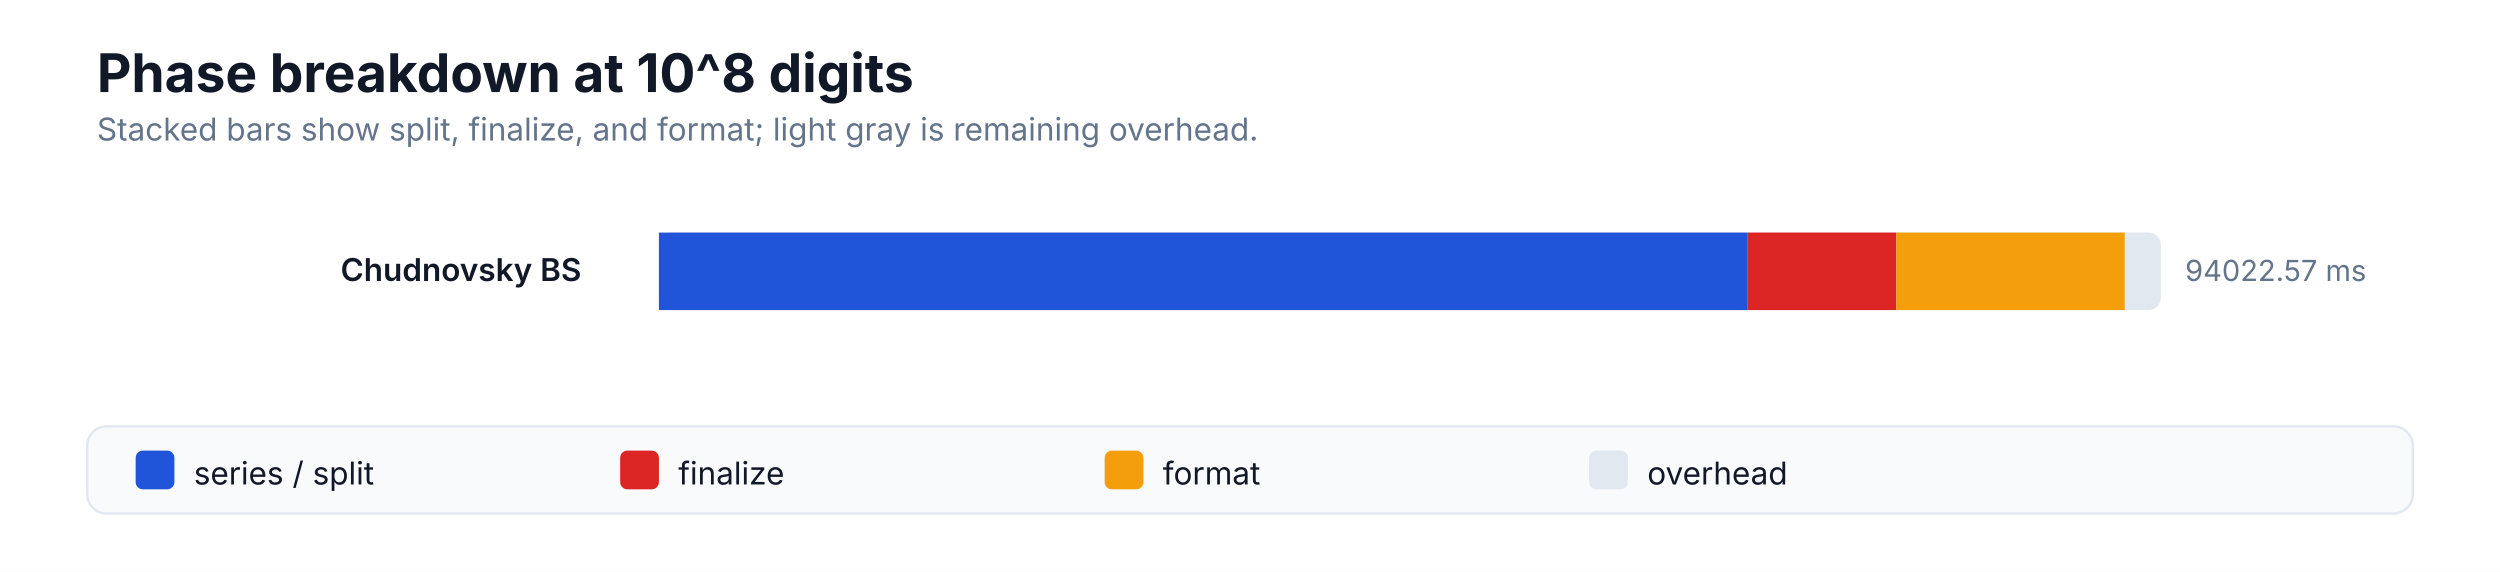
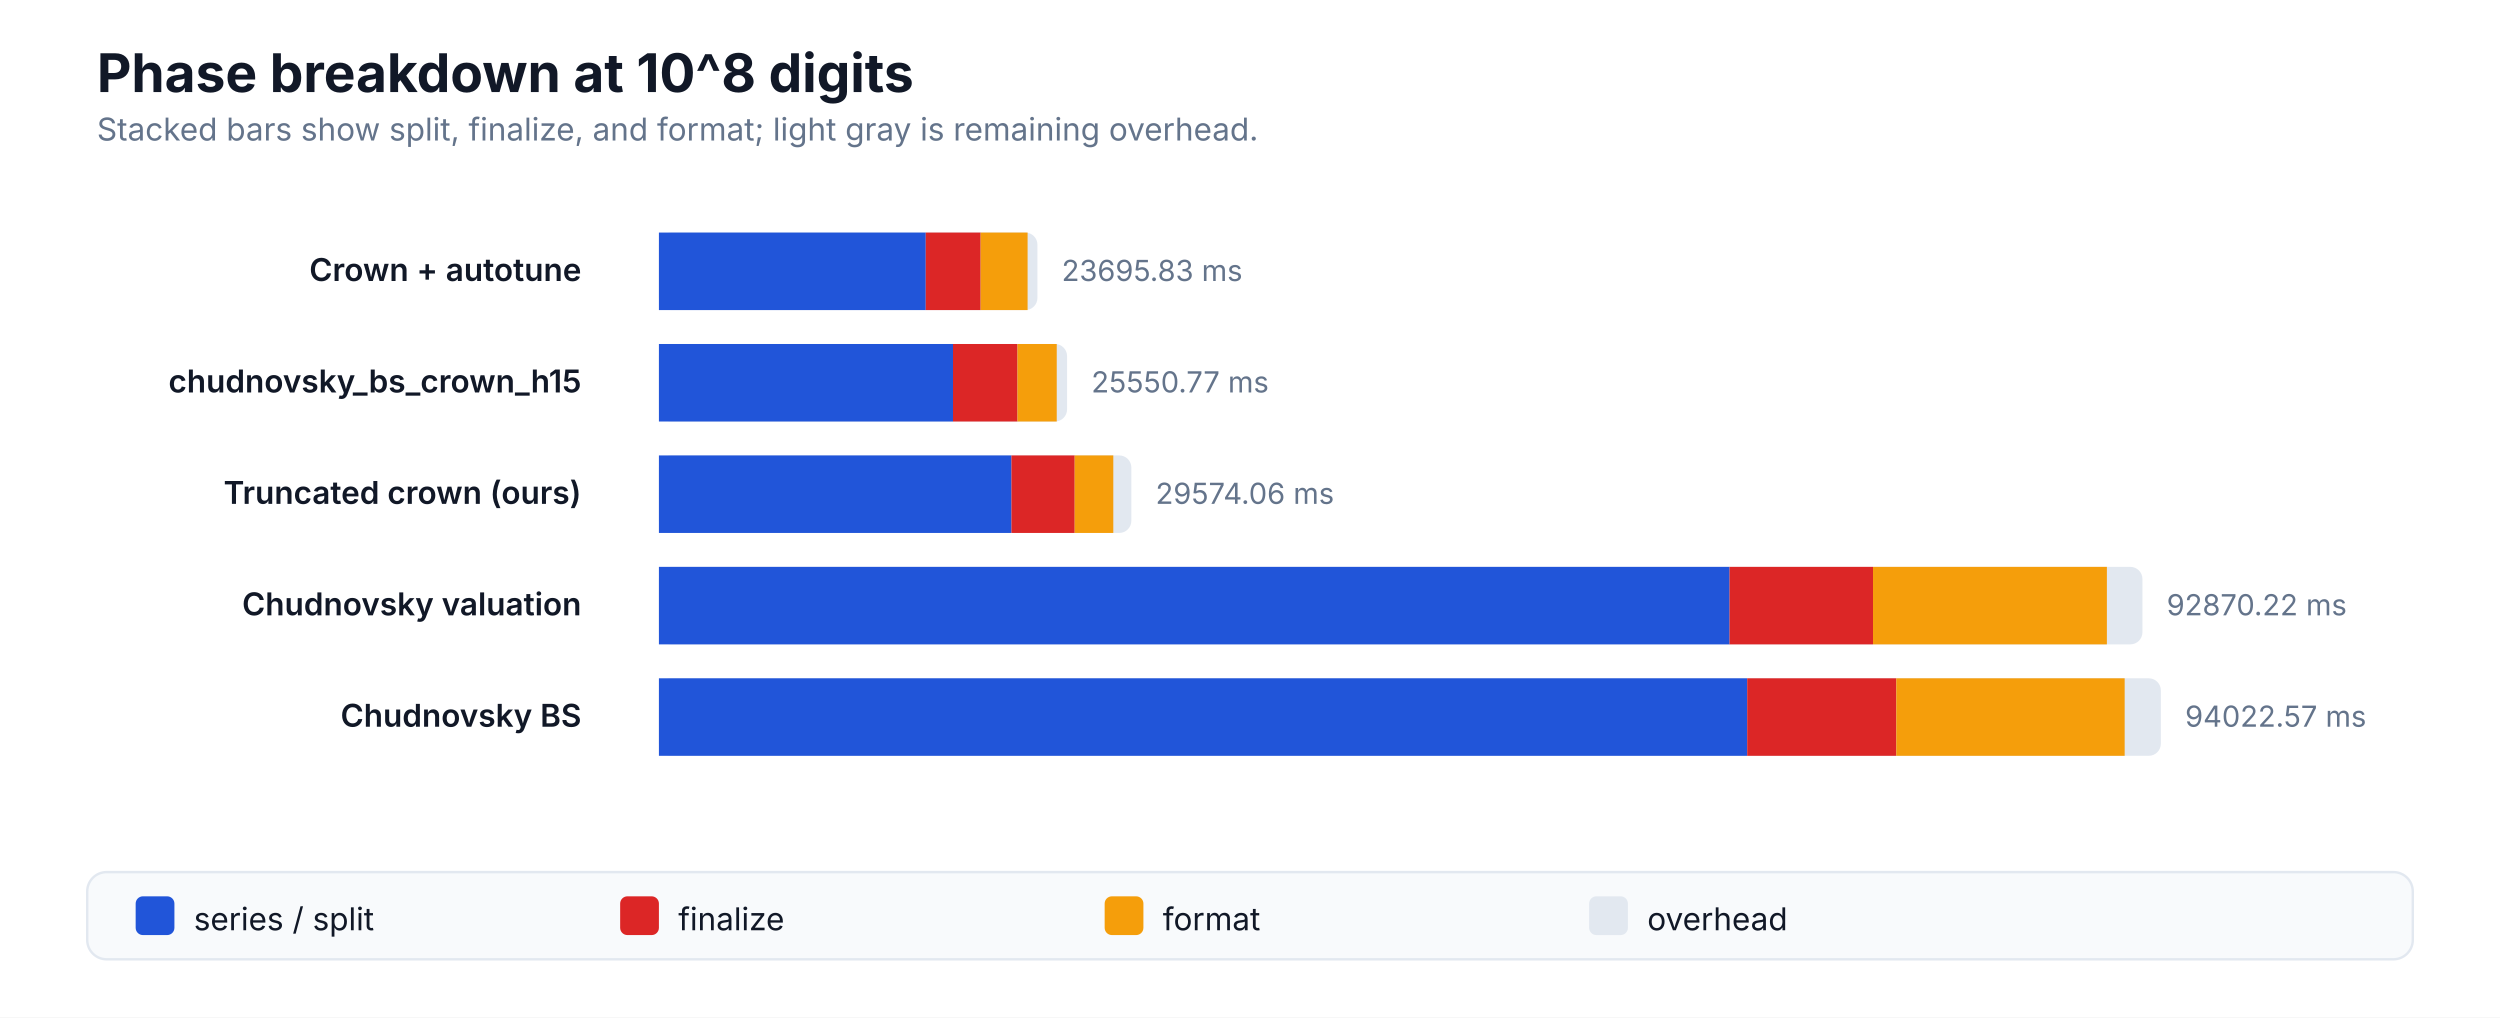
- <svg xmlns="http://www.w3.org/2000/svg" viewBox="0 0 1032 236" role="img" aria-labelledby="title desc">
+ <svg xmlns="http://www.w3.org/2000/svg" viewBox="0 0 1032 420" role="img" aria-labelledby="title desc">
  <style>text{font-family:-apple-system,BlinkMacSystemFont,'Segoe UI',sans-serif}.title{font-size:22px;font-weight:700;fill:#111827}.subtitle{font-size:13px;fill:#64748b}.axis{stroke:#1f2937;stroke-width:1.5}.grid{stroke:#e2e8f0;stroke-width:1}.tick{font-size:12px;fill:#64748b}.label{font-size:13px;font-weight:600;fill:#111827}.legend{font-size:13px;fill:#111827}.legend-box{fill:#f8fafc;stroke:#e2e8f0;stroke-width:1}.refline{stroke:#94a3b8;stroke-width:1.5;stroke-dasharray:6 4}</style>
-   <rect width="1032" height="236" fill="#fff" />
+   <rect width="1032" height="420" fill="#fff" />
  <text class="title" x="40" y="38">Phase breakdown at 10^8 digits</text>
  <text class="subtitle" x="40" y="58">Stacked bars show split, finalize, and format; light gray is remaining overhead.</text>
-   <rect class="legend-box" x="36" y="176" width="960" height="36" rx="8" />
-   <rect x="56" y="186" width="16" height="16" rx="3" fill="#2155d9" />
-   <text class="legend" x="80" y="200">series / split</text>
-   <rect x="256" y="186" width="16" height="16" rx="3" fill="#dc2626" />
-   <text class="legend" x="280" y="200">finalize</text>
-   <rect x="456" y="186" width="16" height="16" rx="3" fill="#f59e0b" />
-   <text class="legend" x="480" y="200">format</text>
-   <rect x="656" y="186" width="16" height="16" rx="3" fill="#e2e8f0" />
-   <text class="legend" x="680" y="200">overhead</text>
-   <text class="label" x="240" y="116" text-anchor="end">Chudnovsky BS</text>
-   <rect x="272" y="96" width="620" height="32" rx="5" fill="#e2e8f0" />
-   <rect x="272" y="96" width="449.25" height="32" fill="#2155d9" />
-   <rect x="721.25" y="96" width="61.53" height="32" fill="#dc2626" />
-   <rect x="782.79" y="96" width="94.27" height="32" fill="#f59e0b" />
-   <text class="tick" x="902" y="116">94022.57 ms</text>
+   <rect class="legend-box" x="36" y="360" width="960" height="36" rx="8" />
+   <rect x="56" y="370" width="16" height="16" rx="3" fill="#2155d9" />
+   <text class="legend" x="80" y="384">series / split</text>
+   <rect x="256" y="370" width="16" height="16" rx="3" fill="#dc2626" />
+   <text class="legend" x="280" y="384">finalize</text>
+   <rect x="456" y="370" width="16" height="16" rx="3" fill="#f59e0b" />
+   <text class="legend" x="480" y="384">format</text>
+   <rect x="656" y="370" width="16" height="16" rx="3" fill="#e2e8f0" />
+   <text class="legend" x="680" y="384">overhead</text>
+   <text class="label" x="240" y="116" text-anchor="end">Crown + autotune</text>
+   <rect x="272" y="96" width="156.25" height="32" rx="5" fill="#e2e8f0" />
+   <rect x="272" y="96" width="110.15" height="32" fill="#2155d9" />
+   <rect x="382.15" y="96" width="22.66" height="32" fill="#dc2626" />
+   <rect x="404.81" y="96" width="19.38" height="32" fill="#f59e0b" />
+   <text class="tick" x="438.25" y="116">23695.83 ms</text>
+   <text class="label" x="240" y="162" text-anchor="end">chudnovsky_bs_crown_h15</text>
+   <rect x="272" y="142" width="168.49" height="32" rx="5" fill="#e2e8f0" />
+   <rect x="272" y="142" width="121.4" height="32" fill="#2155d9" />
+   <rect x="393.4" y="142" width="26.62" height="32" fill="#dc2626" />
+   <rect x="420.02" y="142" width="16.2" height="32" fill="#f59e0b" />
+   <text class="tick" x="450.49" y="162">25550.77 ms</text>
+   <text class="label" x="240" y="208" text-anchor="end">Truncated crown (ours)</text>
+   <rect x="272" y="188" width="195.02" height="32" rx="5" fill="#e2e8f0" />
+   <rect x="272" y="188" width="145.53" height="32" fill="#2155d9" />
+   <rect x="417.53" y="188" width="26.1" height="32" fill="#dc2626" />
+   <rect x="443.63" y="188" width="15.94" height="32" fill="#f59e0b" />
+   <text class="tick" x="477.02" y="208">29574.06 ms</text>
+   <text class="label" x="240" y="254" text-anchor="end">Chudnovsky valuation</text>
+   <rect x="272" y="234" width="612.4" height="32" rx="5" fill="#e2e8f0" />
+   <rect x="272" y="234" width="441.96" height="32" fill="#2155d9" />
+   <rect x="713.96" y="234" width="59.22" height="32" fill="#dc2626" />
+   <rect x="773.18" y="234" width="96.54" height="32" fill="#f59e0b" />
+   <text class="tick" x="894.4" y="254">92870.22 ms</text>
+   <text class="label" x="240" y="300" text-anchor="end">Chudnovsky BS</text>
+   <rect x="272" y="280" width="620" height="32" rx="5" fill="#e2e8f0" />
+   <rect x="272" y="280" width="449.25" height="32" fill="#2155d9" />
+   <rect x="721.25" y="280" width="61.53" height="32" fill="#dc2626" />
+   <rect x="782.79" y="280" width="94.27" height="32" fill="#f59e0b" />
+   <text class="tick" x="902" y="300">94022.57 ms</text>
</svg>
